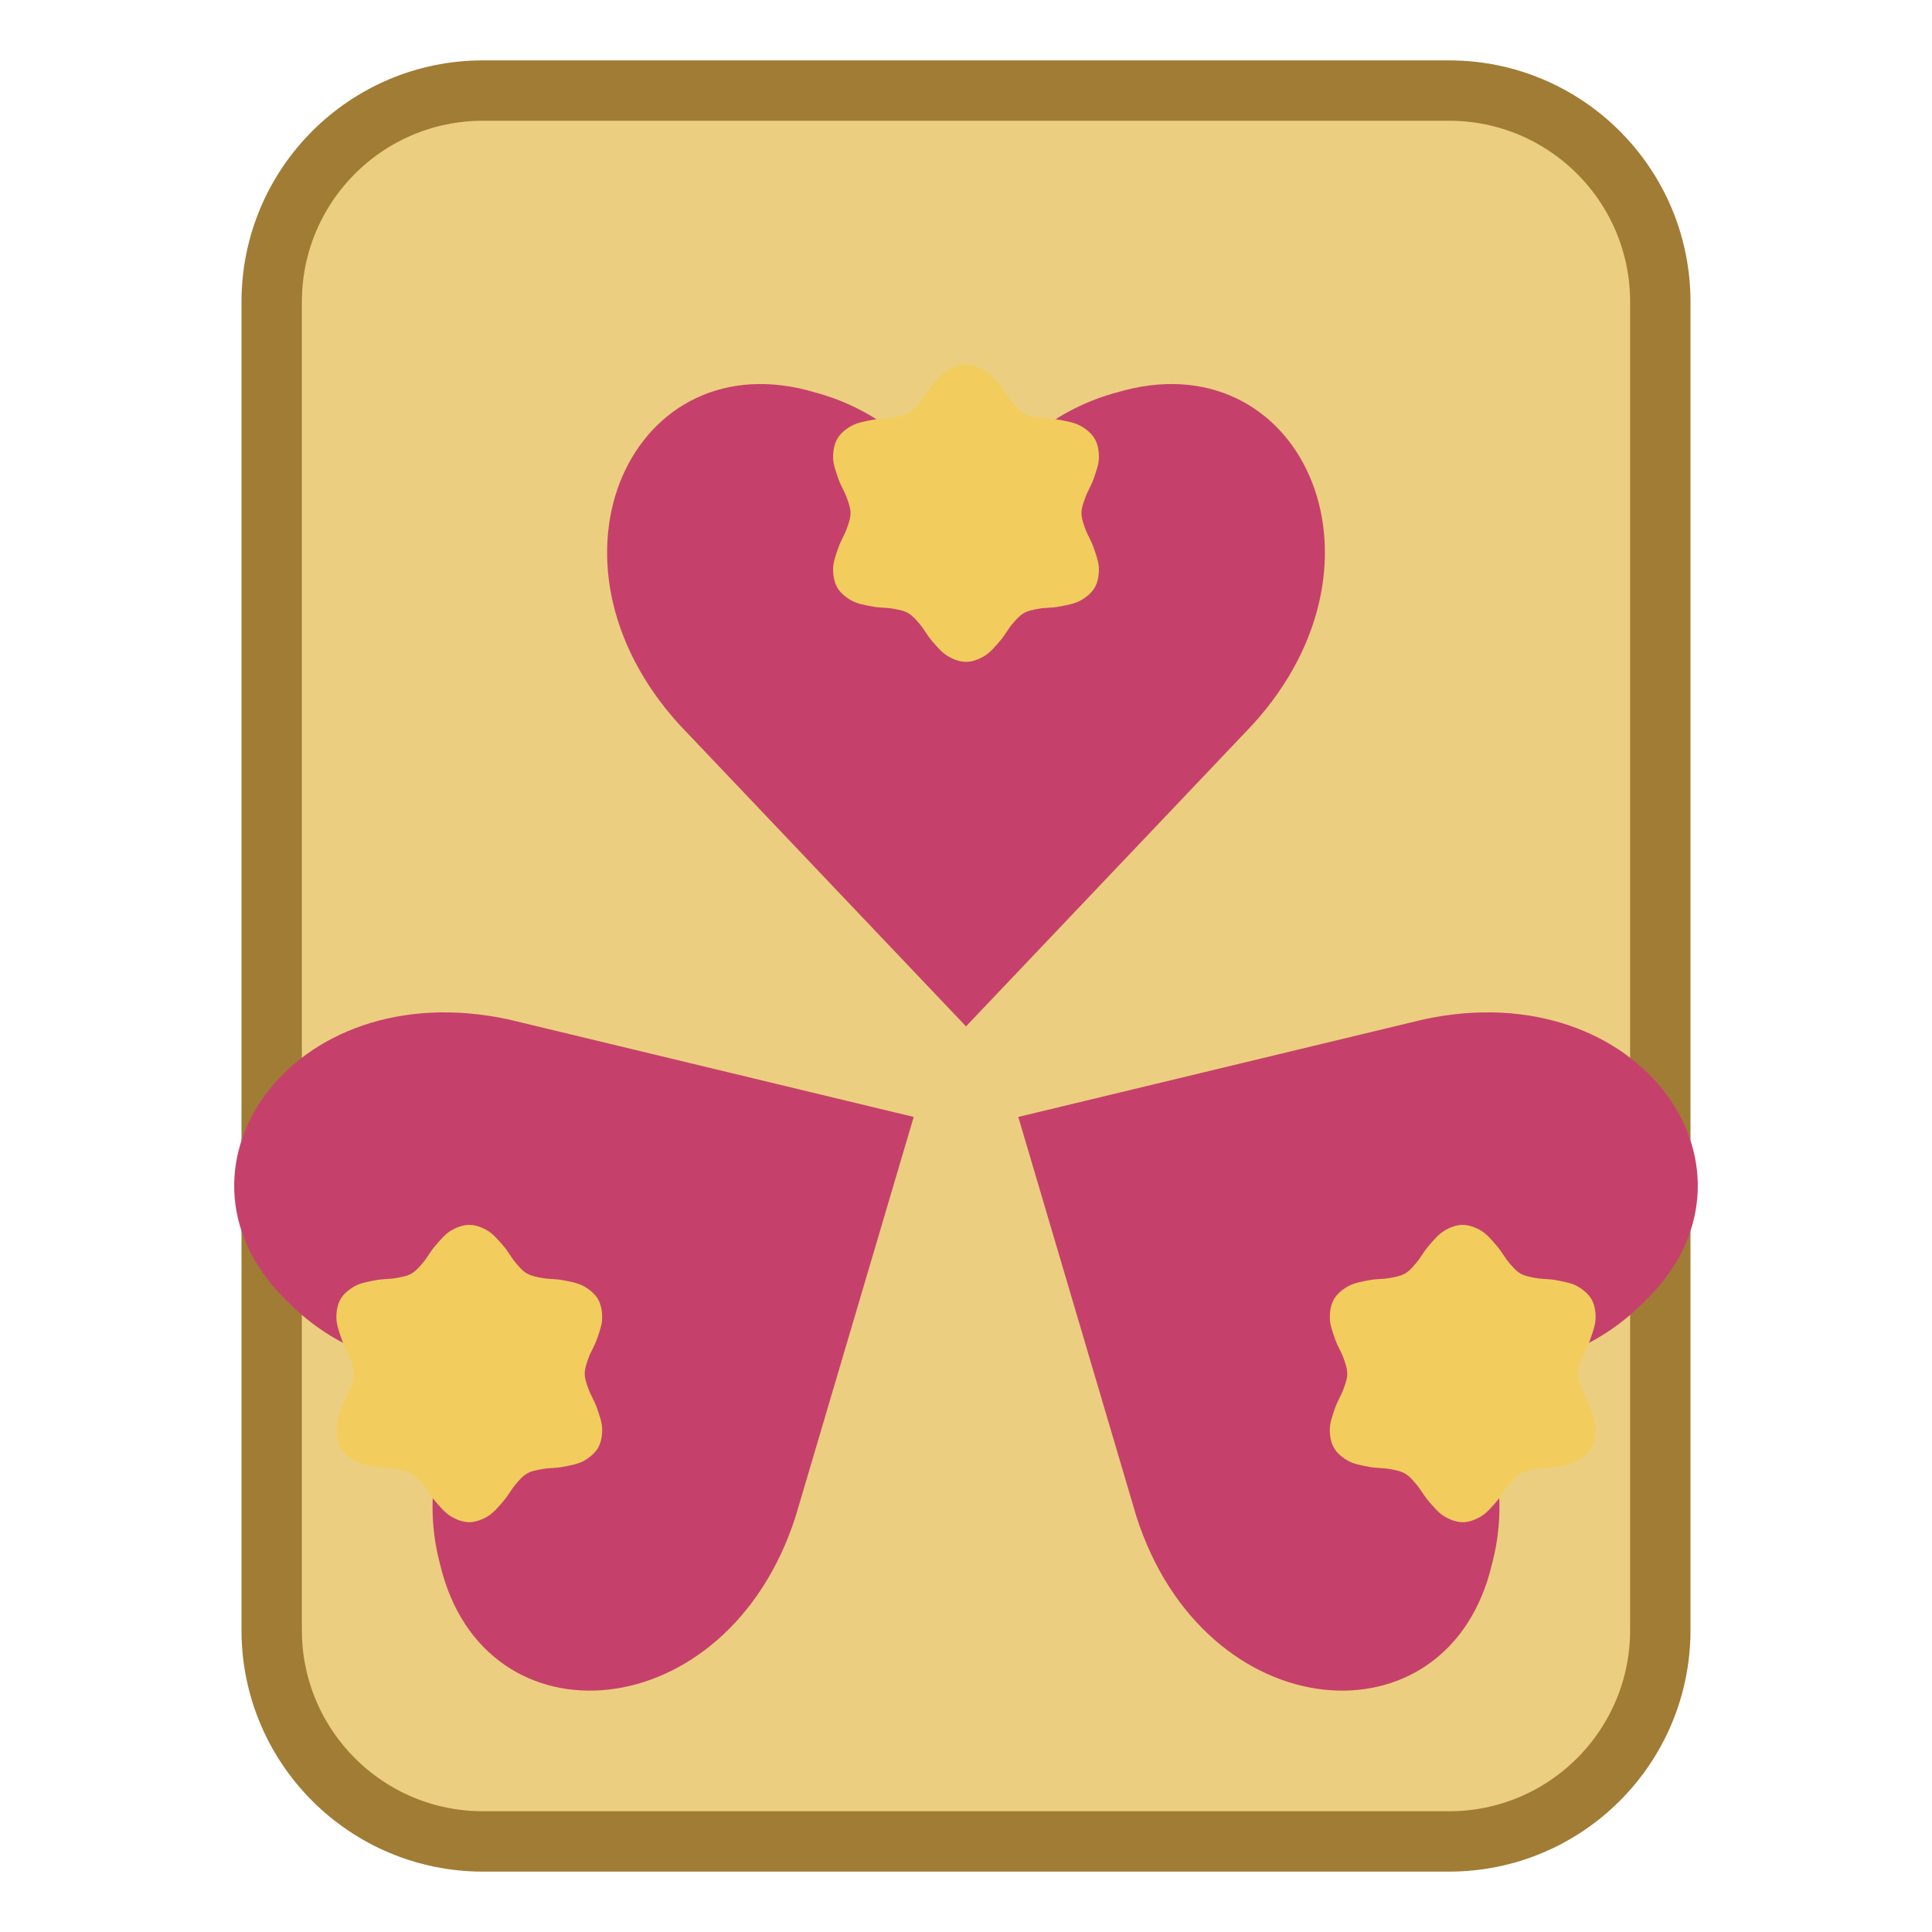
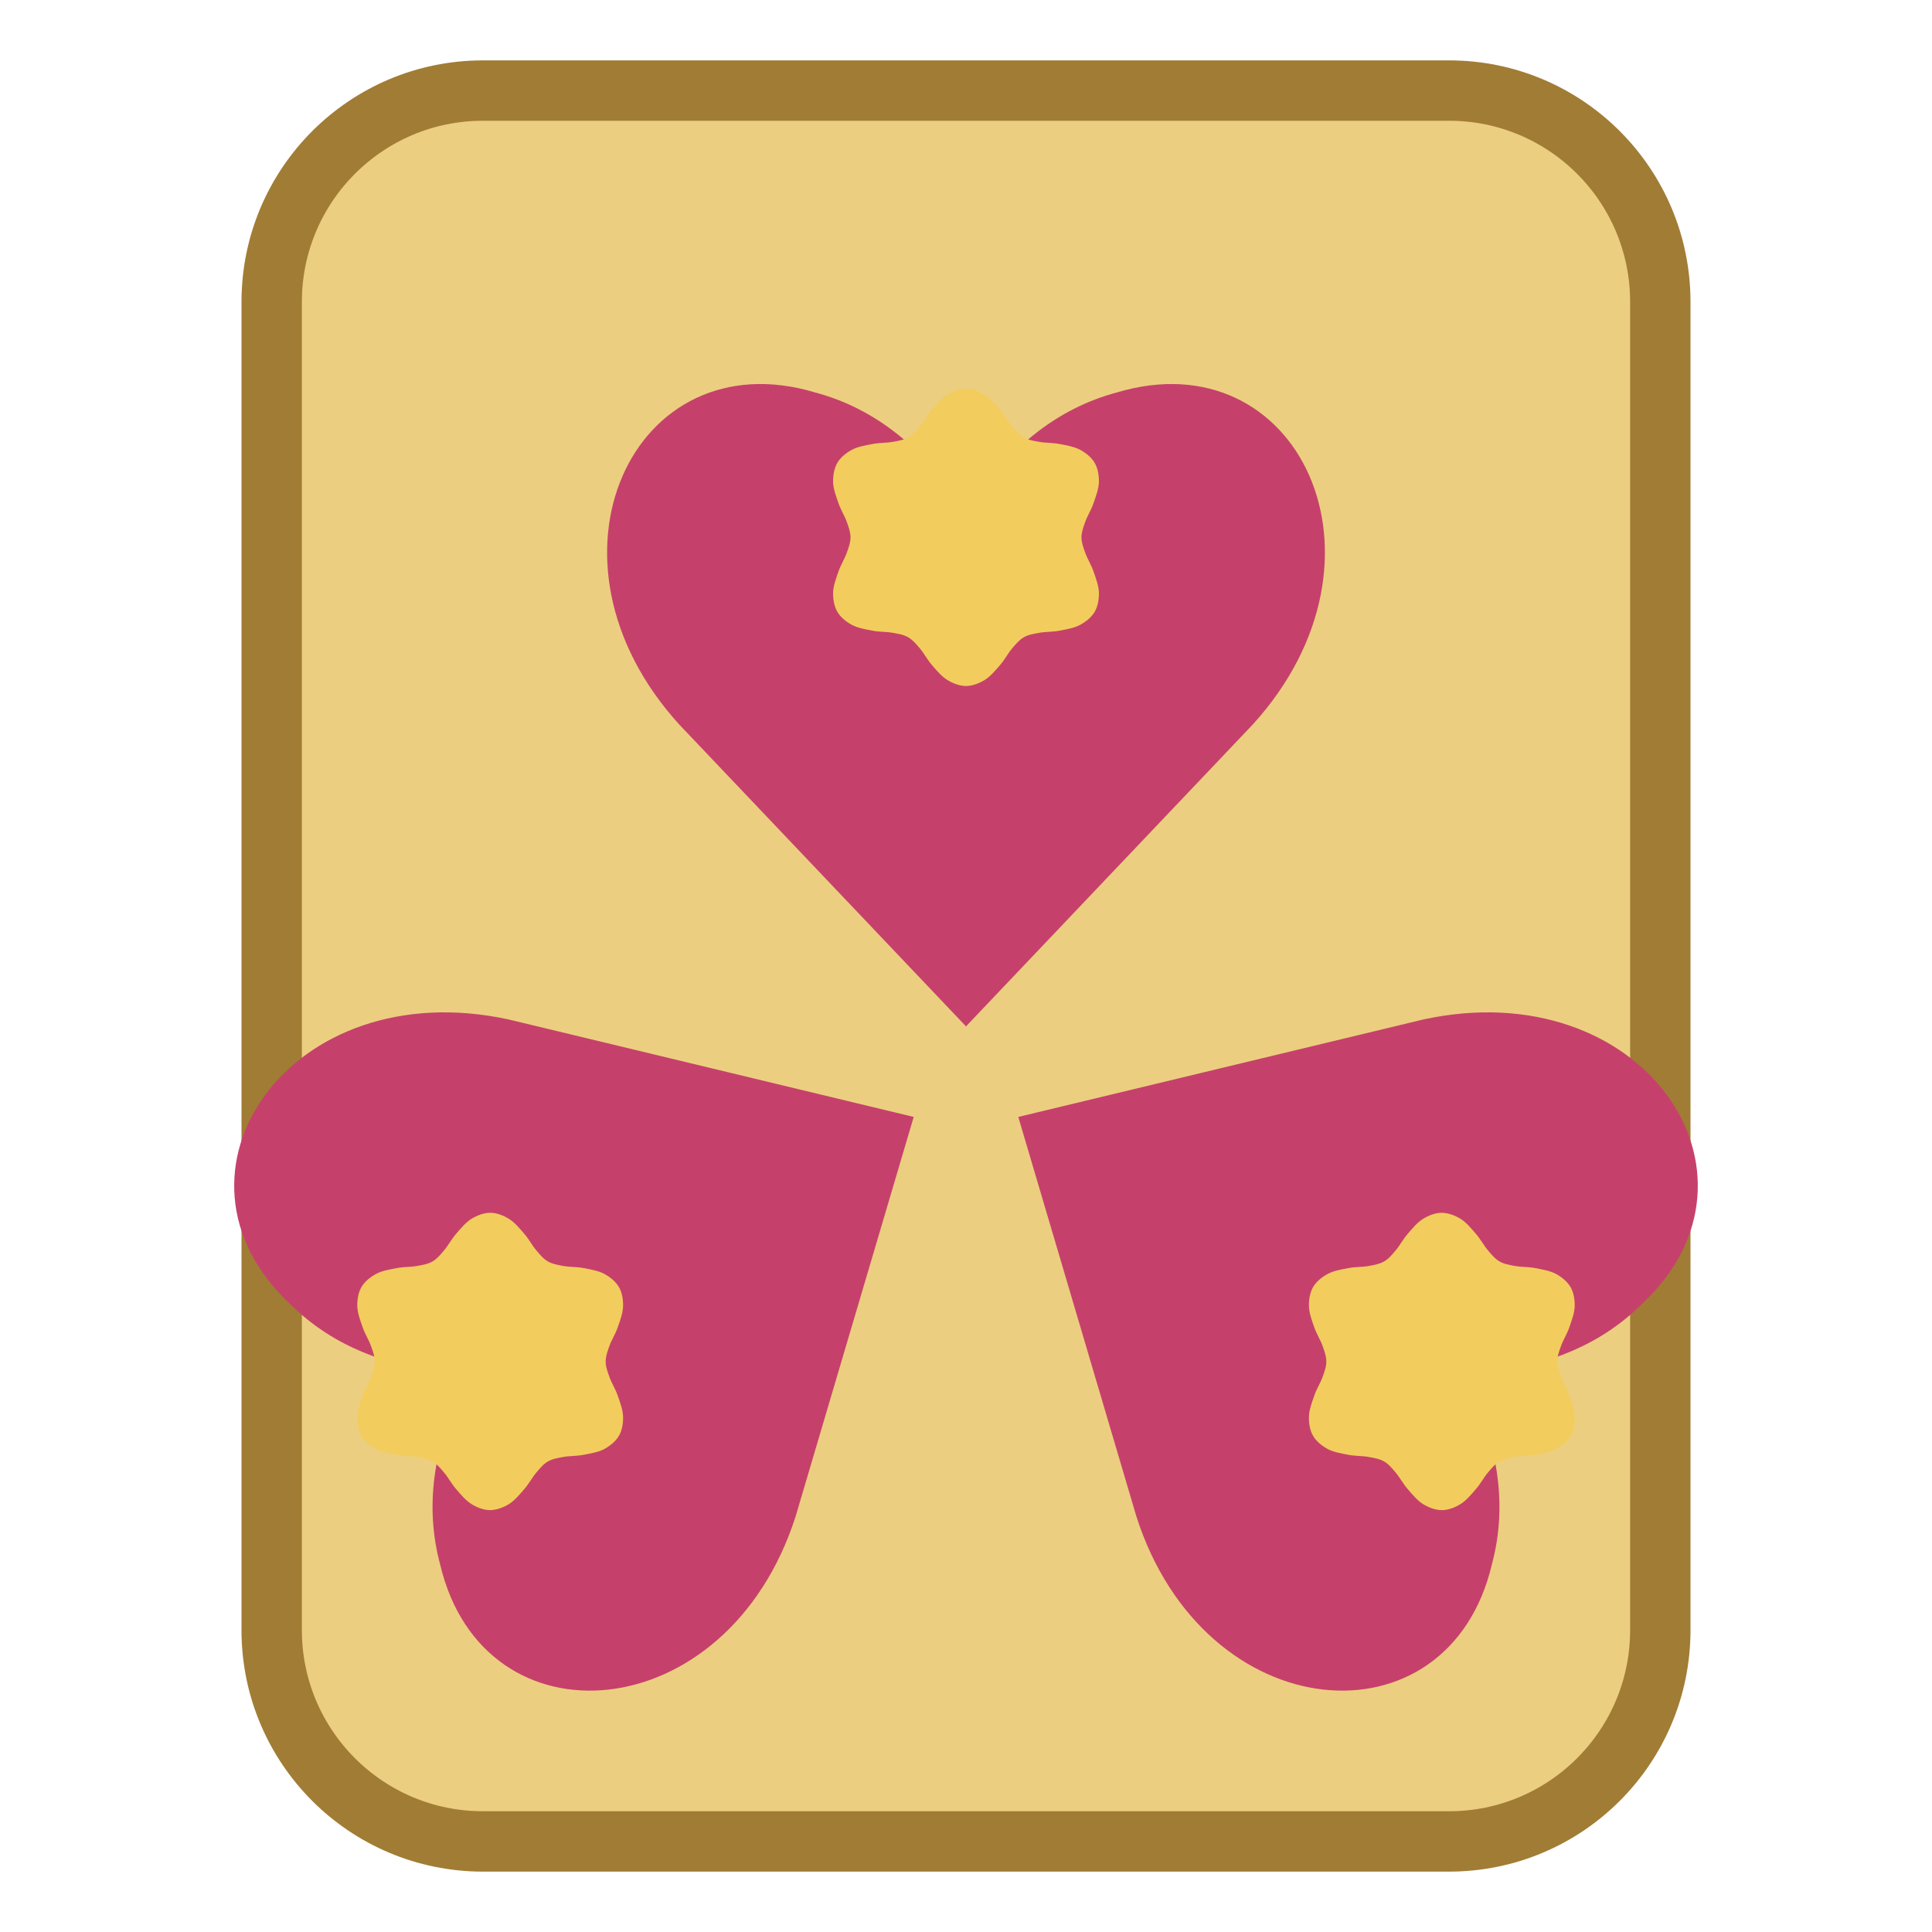
<svg xmlns="http://www.w3.org/2000/svg" viewBox="0 0 64 64" fill="none" role="img" aria-label="三心相聚">
  <rect x="9" y="3" width="46" height="58" rx="7" fill="#ECCE80" stroke="#A17C35" stroke-width="2" />
  <g transform="translate(32 36) scale(1) translate(-32 -36)">
    <g transform="rotate(0 32 36) translate(0 -0) rotate(0 32 29)">
      <path d="M32 34 L22.5 24 C17.5 18.5 21 11.2 27 13 Q30 13.8 32 17 Q34 13.8 37 13 C43 11.2 46.5 18.5 41.5 24 Z" fill="#C5416B" />
    </g>
    <g transform="rotate(120 32 36) translate(0 -0) rotate(0 32 29)">
      <path d="M32 34 L22.5 24 C17.5 18.5 21 11.2 27 13 Q30 13.8 32 17 Q34 13.8 37 13 C43 11.2 46.5 18.5 41.5 24 Z" fill="#C5416B" />
    </g>
    <g transform="rotate(240 32 36) translate(0 -0) rotate(0 32 29)">
      <path d="M32 34 L22.5 24 C17.5 18.5 21 11.2 27 13 Q30 13.8 32 17 Q34 13.8 37 13 C43 11.2 46.5 18.5 41.5 24 Z" fill="#C5416B" />
    </g>
    <g data-flower-center="bougainvillea">
      <g transform="rotate(0 32 36) translate(0 -0) rotate(0 32 29)">
-         <path d="M32 28.53C32.083 28.53 32.173 28.564 32.249 28.611C32.324 28.657 32.393 28.74 32.453 28.81C32.513 28.879 32.558 28.966 32.61 29.027C32.662 29.088 32.705 29.14 32.765 29.175C32.825 29.21 32.892 29.221 32.971 29.235C33.049 29.25 33.147 29.245 33.237 29.263C33.328 29.28 33.434 29.298 33.512 29.34C33.59 29.382 33.665 29.443 33.706 29.515C33.748 29.587 33.763 29.682 33.761 29.771C33.758 29.86 33.72 29.96 33.69 30.047C33.66 30.134 33.608 30.216 33.581 30.292C33.554 30.367 33.53 30.431 33.53 30.5C33.53 30.569 33.554 30.633 33.581 30.708C33.608 30.784 33.66 30.866 33.69 30.953C33.72 31.04 33.758 31.14 33.761 31.229C33.763 31.318 33.748 31.413 33.706 31.485C33.665 31.557 33.59 31.618 33.512 31.66C33.434 31.702 33.328 31.72 33.237 31.737C33.147 31.755 33.049 31.75 32.971 31.765C32.892 31.779 32.825 31.79 32.765 31.825C32.705 31.86 32.662 31.912 32.61 31.973C32.558 32.034 32.513 32.121 32.453 32.19C32.393 32.26 32.324 32.343 32.249 32.389C32.173 32.436 32.083 32.47 32 32.47C31.917 32.47 31.827 32.436 31.751 32.389C31.676 32.343 31.607 32.26 31.547 32.19C31.487 32.121 31.442 32.034 31.39 31.973C31.338 31.912 31.295 31.86 31.235 31.825C31.175 31.79 31.108 31.779 31.029 31.765C30.951 31.75 30.853 31.755 30.763 31.737C30.672 31.72 30.566 31.702 30.488 31.66C30.41 31.618 30.335 31.557 30.294 31.485C30.253 31.413 30.237 31.318 30.239 31.229C30.242 31.14 30.28 31.04 30.31 30.953C30.34 30.866 30.392 30.784 30.419 30.708C30.446 30.633 30.47 30.569 30.47 30.5C30.47 30.431 30.446 30.367 30.419 30.292C30.392 30.216 30.34 30.134 30.31 30.047C30.28 29.96 30.242 29.86 30.239 29.771C30.237 29.682 30.253 29.587 30.294 29.515C30.335 29.443 30.41 29.382 30.488 29.34C30.566 29.298 30.672 29.28 30.763 29.263C30.853 29.245 30.951 29.25 31.029 29.235C31.108 29.221 31.175 29.21 31.235 29.175C31.295 29.14 31.338 29.088 31.39 29.027C31.442 28.966 31.487 28.879 31.547 28.81C31.607 28.74 31.676 28.657 31.751 28.611C31.827 28.564 31.917 28.53 32 28.53Z" transform="translate(32 17) scale(2.5) translate(-32 -30.5)" fill="#F2CD5D" />
+         <path d="M32 28.53C32.083 28.53 32.173 28.564 32.249 28.611C32.324 28.657 32.393 28.74 32.453 28.81C32.513 28.879 32.558 28.966 32.61 29.027C32.662 29.088 32.705 29.14 32.765 29.175C32.825 29.21 32.892 29.221 32.971 29.235C33.049 29.25 33.147 29.245 33.237 29.263C33.328 29.28 33.434 29.298 33.512 29.34C33.59 29.382 33.665 29.443 33.706 29.515C33.748 29.587 33.763 29.682 33.761 29.771C33.758 29.86 33.72 29.96 33.69 30.047C33.66 30.134 33.608 30.216 33.581 30.292C33.554 30.367 33.53 30.431 33.53 30.5C33.53 30.569 33.554 30.633 33.581 30.708C33.608 30.784 33.66 30.866 33.69 30.953C33.72 31.04 33.758 31.14 33.761 31.229C33.763 31.318 33.748 31.413 33.706 31.485C33.665 31.557 33.59 31.618 33.512 31.66C33.434 31.702 33.328 31.72 33.237 31.737C33.147 31.755 33.049 31.75 32.971 31.765C32.892 31.779 32.825 31.79 32.765 31.825C32.705 31.86 32.662 31.912 32.61 31.973C32.558 32.034 32.513 32.121 32.453 32.19C32.393 32.26 32.324 32.343 32.249 32.389C32.173 32.436 32.083 32.47 32 32.47C31.917 32.47 31.827 32.436 31.751 32.389C31.676 32.343 31.607 32.26 31.547 32.19C31.487 32.121 31.442 32.034 31.39 31.973C31.338 31.912 31.295 31.86 31.235 31.825C31.175 31.79 31.108 31.779 31.029 31.765C30.951 31.75 30.853 31.755 30.763 31.737C30.672 31.72 30.566 31.702 30.488 31.66C30.41 31.618 30.335 31.557 30.294 31.485C30.253 31.413 30.237 31.318 30.239 31.229C30.242 31.14 30.28 31.04 30.31 30.953C30.34 30.866 30.392 30.784 30.419 30.708C30.446 30.633 30.47 30.569 30.47 30.5C30.47 30.431 30.446 30.367 30.419 30.292C30.392 30.216 30.34 30.134 30.31 30.047C30.28 29.96 30.242 29.86 30.239 29.771C30.237 29.682 30.253 29.587 30.294 29.515C30.335 29.443 30.41 29.382 30.488 29.34C30.566 29.298 30.672 29.28 30.763 29.263C30.853 29.245 30.951 29.25 31.029 29.235C31.108 29.221 31.175 29.21 31.235 29.175C31.295 29.14 31.338 29.088 31.39 29.027C31.442 28.966 31.487 28.879 31.547 28.81C31.607 28.74 31.676 28.657 31.751 28.611C31.827 28.564 31.917 28.53 32 28.53Z" transform="translate(32 17.8) scale(2.5) translate(-32 -30.5)" fill="#F2CD5D" />
      </g>
      <g transform="rotate(120 32 36) translate(0 -0) rotate(0 32 29)">
-         <path d="M32 28.53C32.083 28.53 32.173 28.564 32.249 28.611C32.324 28.657 32.393 28.74 32.453 28.81C32.513 28.879 32.558 28.966 32.61 29.027C32.662 29.088 32.705 29.14 32.765 29.175C32.825 29.21 32.892 29.221 32.971 29.235C33.049 29.25 33.147 29.245 33.237 29.263C33.328 29.28 33.434 29.298 33.512 29.34C33.59 29.382 33.665 29.443 33.706 29.515C33.748 29.587 33.763 29.682 33.761 29.771C33.758 29.86 33.72 29.96 33.69 30.047C33.66 30.134 33.608 30.216 33.581 30.292C33.554 30.367 33.53 30.431 33.53 30.5C33.53 30.569 33.554 30.633 33.581 30.708C33.608 30.784 33.66 30.866 33.69 30.953C33.72 31.04 33.758 31.14 33.761 31.229C33.763 31.318 33.748 31.413 33.706 31.485C33.665 31.557 33.59 31.618 33.512 31.66C33.434 31.702 33.328 31.72 33.237 31.737C33.147 31.755 33.049 31.75 32.971 31.765C32.892 31.779 32.825 31.79 32.765 31.825C32.705 31.86 32.662 31.912 32.61 31.973C32.558 32.034 32.513 32.121 32.453 32.19C32.393 32.26 32.324 32.343 32.249 32.389C32.173 32.436 32.083 32.47 32 32.47C31.917 32.47 31.827 32.436 31.751 32.389C31.676 32.343 31.607 32.26 31.547 32.19C31.487 32.121 31.442 32.034 31.39 31.973C31.338 31.912 31.295 31.86 31.235 31.825C31.175 31.79 31.108 31.779 31.029 31.765C30.951 31.75 30.853 31.755 30.763 31.737C30.672 31.72 30.566 31.702 30.488 31.66C30.41 31.618 30.335 31.557 30.294 31.485C30.253 31.413 30.237 31.318 30.239 31.229C30.242 31.14 30.28 31.04 30.31 30.953C30.34 30.866 30.392 30.784 30.419 30.708C30.446 30.633 30.47 30.569 30.47 30.5C30.47 30.431 30.446 30.367 30.419 30.292C30.392 30.216 30.34 30.134 30.31 30.047C30.28 29.96 30.242 29.86 30.239 29.771C30.237 29.682 30.253 29.587 30.294 29.515C30.335 29.443 30.41 29.382 30.488 29.34C30.566 29.298 30.672 29.28 30.763 29.263C30.853 29.245 30.951 29.25 31.029 29.235C31.108 29.221 31.175 29.21 31.235 29.175C31.295 29.14 31.338 29.088 31.39 29.027C31.442 28.966 31.487 28.879 31.547 28.81C31.607 28.74 31.676 28.657 31.751 28.611C31.827 28.564 31.917 28.53 32 28.53Z" transform="translate(32 17) scale(2.5) translate(-32 -30.5)" fill="#F2CD5D" />
+         <path d="M32 28.53C32.083 28.53 32.173 28.564 32.249 28.611C32.324 28.657 32.393 28.74 32.453 28.81C32.513 28.879 32.558 28.966 32.61 29.027C32.662 29.088 32.705 29.14 32.765 29.175C32.825 29.21 32.892 29.221 32.971 29.235C33.049 29.25 33.147 29.245 33.237 29.263C33.328 29.28 33.434 29.298 33.512 29.34C33.59 29.382 33.665 29.443 33.706 29.515C33.748 29.587 33.763 29.682 33.761 29.771C33.758 29.86 33.72 29.96 33.69 30.047C33.66 30.134 33.608 30.216 33.581 30.292C33.554 30.367 33.53 30.431 33.53 30.5C33.53 30.569 33.554 30.633 33.581 30.708C33.608 30.784 33.66 30.866 33.69 30.953C33.72 31.04 33.758 31.14 33.761 31.229C33.763 31.318 33.748 31.413 33.706 31.485C33.665 31.557 33.59 31.618 33.512 31.66C33.434 31.702 33.328 31.72 33.237 31.737C33.147 31.755 33.049 31.75 32.971 31.765C32.892 31.779 32.825 31.79 32.765 31.825C32.705 31.86 32.662 31.912 32.61 31.973C32.558 32.034 32.513 32.121 32.453 32.19C32.393 32.26 32.324 32.343 32.249 32.389C32.173 32.436 32.083 32.47 32 32.47C31.917 32.47 31.827 32.436 31.751 32.389C31.676 32.343 31.607 32.26 31.547 32.19C31.487 32.121 31.442 32.034 31.39 31.973C31.338 31.912 31.295 31.86 31.235 31.825C31.175 31.79 31.108 31.779 31.029 31.765C30.951 31.75 30.853 31.755 30.763 31.737C30.672 31.72 30.566 31.702 30.488 31.66C30.41 31.618 30.335 31.557 30.294 31.485C30.253 31.413 30.237 31.318 30.239 31.229C30.242 31.14 30.28 31.04 30.31 30.953C30.34 30.866 30.392 30.784 30.419 30.708C30.446 30.633 30.47 30.569 30.47 30.5C30.47 30.431 30.446 30.367 30.419 30.292C30.392 30.216 30.34 30.134 30.31 30.047C30.28 29.96 30.242 29.86 30.239 29.771C30.237 29.682 30.253 29.587 30.294 29.515C30.335 29.443 30.41 29.382 30.488 29.34C30.566 29.298 30.672 29.28 30.763 29.263C30.853 29.245 30.951 29.25 31.029 29.235C31.108 29.221 31.175 29.21 31.235 29.175C31.295 29.14 31.338 29.088 31.39 29.027C31.442 28.966 31.487 28.879 31.547 28.81C31.607 28.74 31.676 28.657 31.751 28.611C31.827 28.564 31.917 28.53 32 28.53Z" transform="translate(32 17.8) scale(2.5) translate(-32 -30.5)" fill="#F2CD5D" />
      </g>
      <g transform="rotate(240 32 36) translate(0 -0) rotate(0 32 29)">
-         <path d="M32 28.53C32.083 28.53 32.173 28.564 32.249 28.611C32.324 28.657 32.393 28.74 32.453 28.81C32.513 28.879 32.558 28.966 32.61 29.027C32.662 29.088 32.705 29.14 32.765 29.175C32.825 29.21 32.892 29.221 32.971 29.235C33.049 29.25 33.147 29.245 33.237 29.263C33.328 29.28 33.434 29.298 33.512 29.34C33.59 29.382 33.665 29.443 33.706 29.515C33.748 29.587 33.763 29.682 33.761 29.771C33.758 29.86 33.72 29.96 33.69 30.047C33.66 30.134 33.608 30.216 33.581 30.292C33.554 30.367 33.53 30.431 33.53 30.5C33.53 30.569 33.554 30.633 33.581 30.708C33.608 30.784 33.66 30.866 33.69 30.953C33.72 31.04 33.758 31.14 33.761 31.229C33.763 31.318 33.748 31.413 33.706 31.485C33.665 31.557 33.59 31.618 33.512 31.66C33.434 31.702 33.328 31.72 33.237 31.737C33.147 31.755 33.049 31.75 32.971 31.765C32.892 31.779 32.825 31.79 32.765 31.825C32.705 31.86 32.662 31.912 32.61 31.973C32.558 32.034 32.513 32.121 32.453 32.19C32.393 32.26 32.324 32.343 32.249 32.389C32.173 32.436 32.083 32.47 32 32.47C31.917 32.47 31.827 32.436 31.751 32.389C31.676 32.343 31.607 32.26 31.547 32.19C31.487 32.121 31.442 32.034 31.39 31.973C31.338 31.912 31.295 31.86 31.235 31.825C31.175 31.79 31.108 31.779 31.029 31.765C30.951 31.75 30.853 31.755 30.763 31.737C30.672 31.72 30.566 31.702 30.488 31.66C30.41 31.618 30.335 31.557 30.294 31.485C30.253 31.413 30.237 31.318 30.239 31.229C30.242 31.14 30.28 31.04 30.31 30.953C30.34 30.866 30.392 30.784 30.419 30.708C30.446 30.633 30.47 30.569 30.47 30.5C30.47 30.431 30.446 30.367 30.419 30.292C30.392 30.216 30.34 30.134 30.31 30.047C30.28 29.96 30.242 29.86 30.239 29.771C30.237 29.682 30.253 29.587 30.294 29.515C30.335 29.443 30.41 29.382 30.488 29.34C30.566 29.298 30.672 29.28 30.763 29.263C30.853 29.245 30.951 29.25 31.029 29.235C31.108 29.221 31.175 29.21 31.235 29.175C31.295 29.14 31.338 29.088 31.39 29.027C31.442 28.966 31.487 28.879 31.547 28.81C31.607 28.74 31.676 28.657 31.751 28.611C31.827 28.564 31.917 28.53 32 28.53Z" transform="translate(32 17) scale(2.5) translate(-32 -30.5)" fill="#F2CD5D" />
+         <path d="M32 28.53C32.083 28.53 32.173 28.564 32.249 28.611C32.324 28.657 32.393 28.74 32.453 28.81C32.513 28.879 32.558 28.966 32.61 29.027C32.662 29.088 32.705 29.14 32.765 29.175C32.825 29.21 32.892 29.221 32.971 29.235C33.049 29.25 33.147 29.245 33.237 29.263C33.328 29.28 33.434 29.298 33.512 29.34C33.59 29.382 33.665 29.443 33.706 29.515C33.748 29.587 33.763 29.682 33.761 29.771C33.758 29.86 33.72 29.96 33.69 30.047C33.66 30.134 33.608 30.216 33.581 30.292C33.554 30.367 33.53 30.431 33.53 30.5C33.53 30.569 33.554 30.633 33.581 30.708C33.608 30.784 33.66 30.866 33.69 30.953C33.72 31.04 33.758 31.14 33.761 31.229C33.763 31.318 33.748 31.413 33.706 31.485C33.665 31.557 33.59 31.618 33.512 31.66C33.434 31.702 33.328 31.72 33.237 31.737C33.147 31.755 33.049 31.75 32.971 31.765C32.892 31.779 32.825 31.79 32.765 31.825C32.705 31.86 32.662 31.912 32.61 31.973C32.558 32.034 32.513 32.121 32.453 32.19C32.393 32.26 32.324 32.343 32.249 32.389C32.173 32.436 32.083 32.47 32 32.47C31.917 32.47 31.827 32.436 31.751 32.389C31.676 32.343 31.607 32.26 31.547 32.19C31.487 32.121 31.442 32.034 31.39 31.973C31.338 31.912 31.295 31.86 31.235 31.825C31.175 31.79 31.108 31.779 31.029 31.765C30.951 31.75 30.853 31.755 30.763 31.737C30.672 31.72 30.566 31.702 30.488 31.66C30.41 31.618 30.335 31.557 30.294 31.485C30.253 31.413 30.237 31.318 30.239 31.229C30.242 31.14 30.28 31.04 30.31 30.953C30.34 30.866 30.392 30.784 30.419 30.708C30.446 30.633 30.47 30.569 30.47 30.5C30.47 30.431 30.446 30.367 30.419 30.292C30.392 30.216 30.34 30.134 30.31 30.047C30.28 29.96 30.242 29.86 30.239 29.771C30.237 29.682 30.253 29.587 30.294 29.515C30.335 29.443 30.41 29.382 30.488 29.34C30.566 29.298 30.672 29.28 30.763 29.263C30.853 29.245 30.951 29.25 31.029 29.235C31.108 29.221 31.175 29.21 31.235 29.175C31.295 29.14 31.338 29.088 31.39 29.027C31.442 28.966 31.487 28.879 31.547 28.81C31.607 28.74 31.676 28.657 31.751 28.611C31.827 28.564 31.917 28.53 32 28.53Z" transform="translate(32 17.8) scale(2.5) translate(-32 -30.5)" fill="#F2CD5D" />
      </g>
    </g>
  </g>
</svg>
